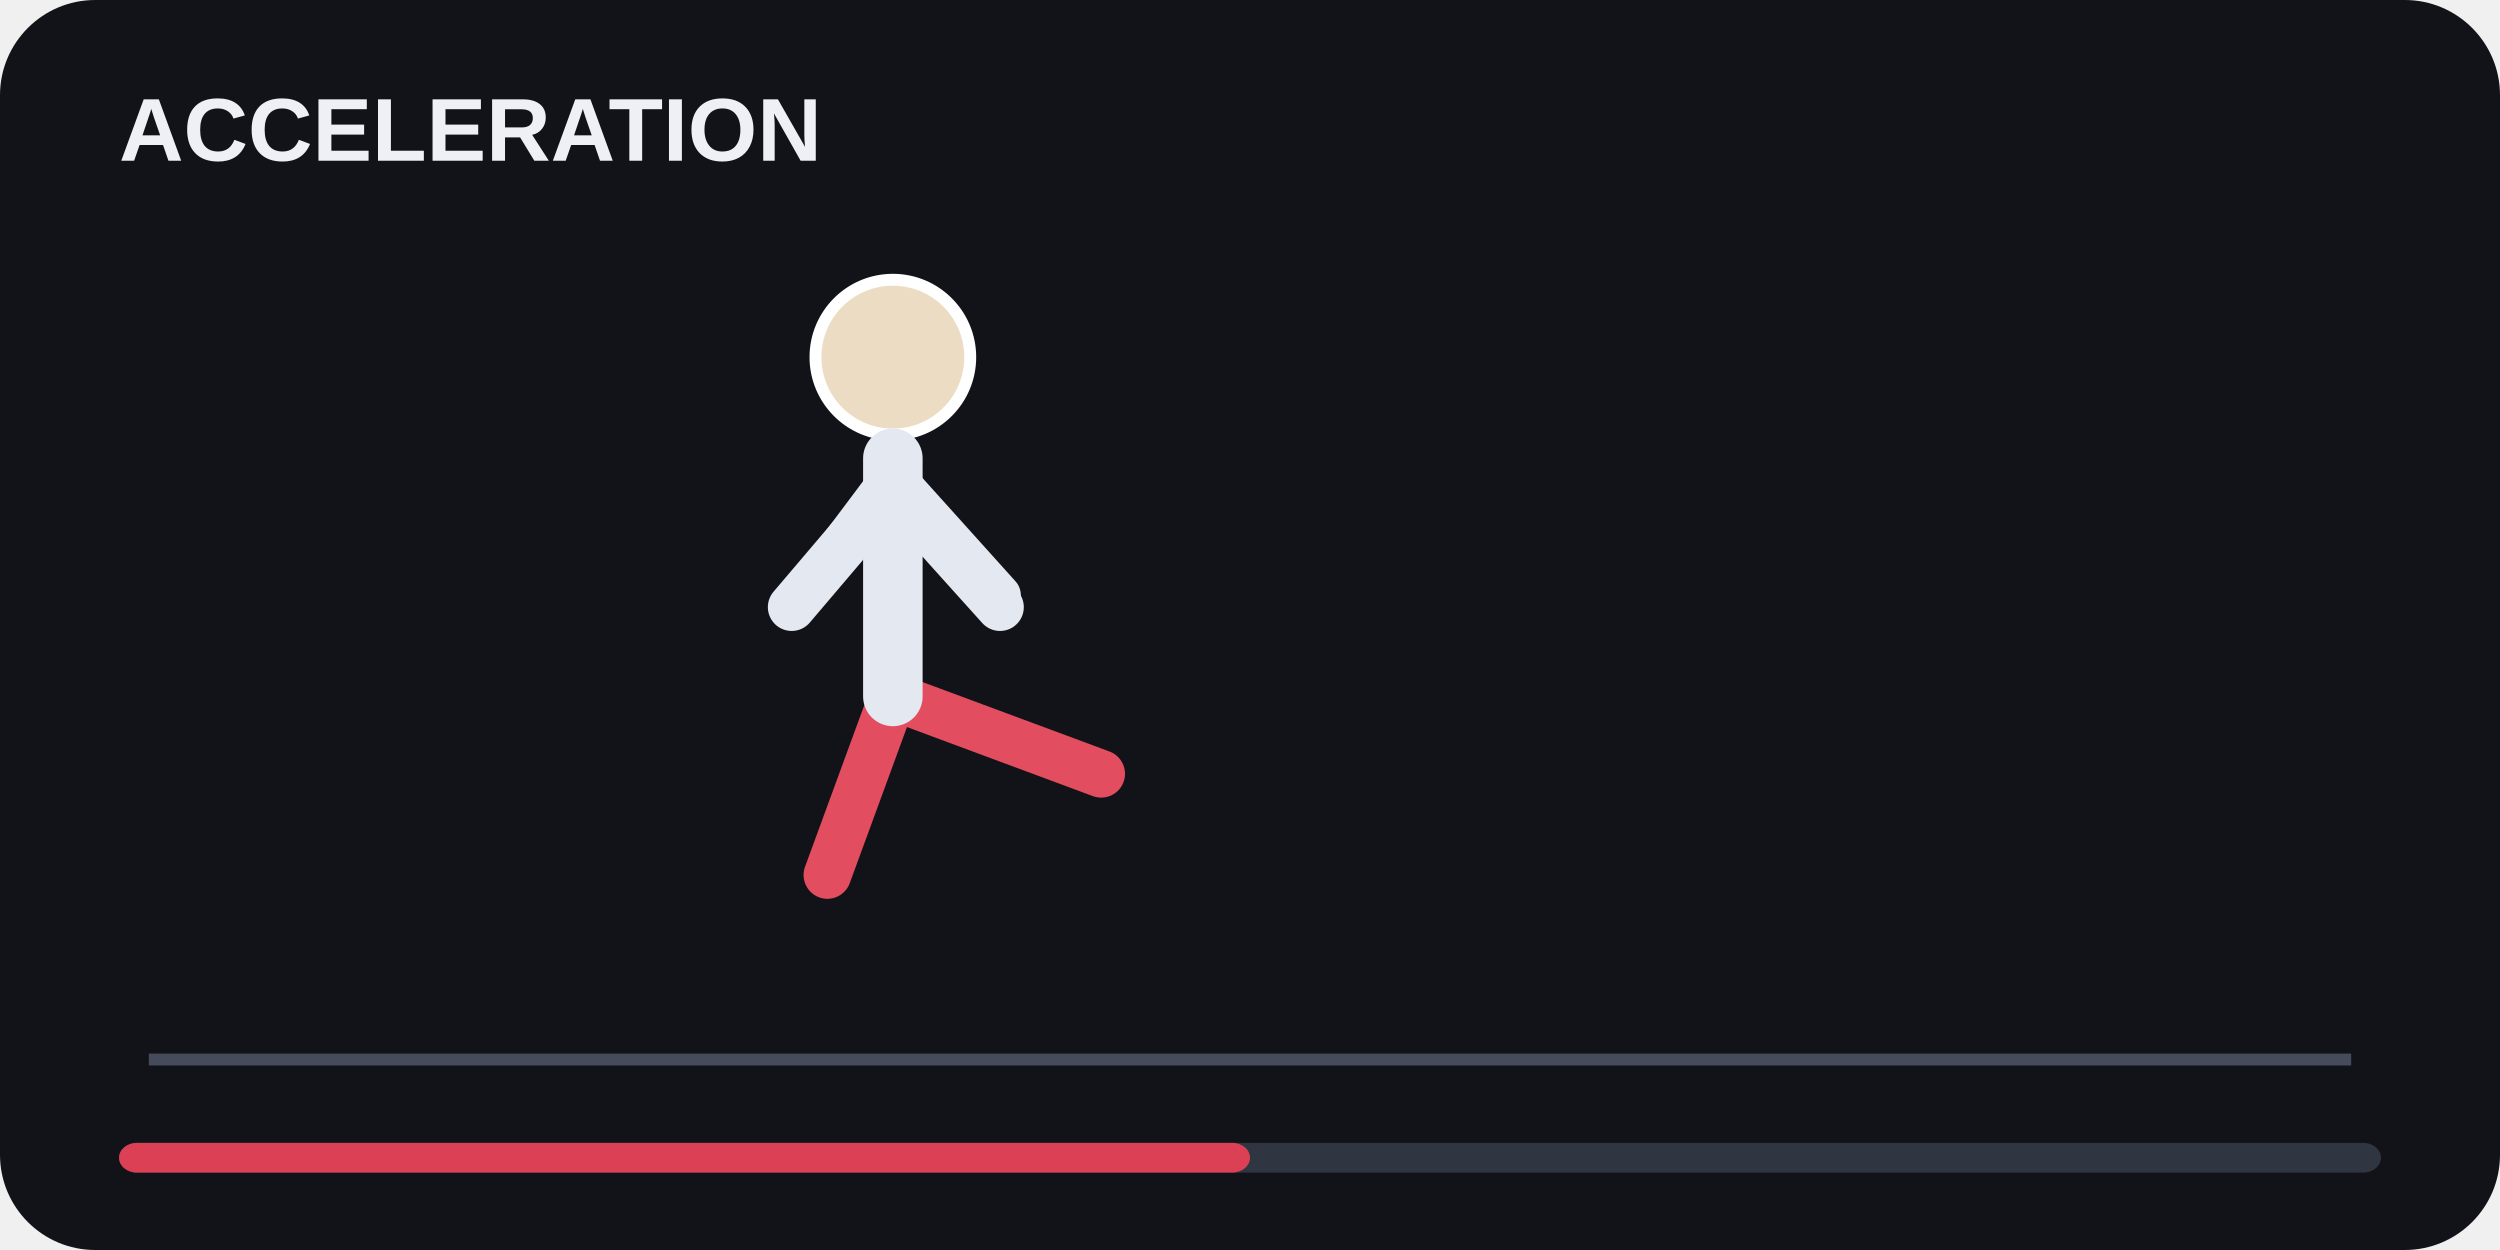
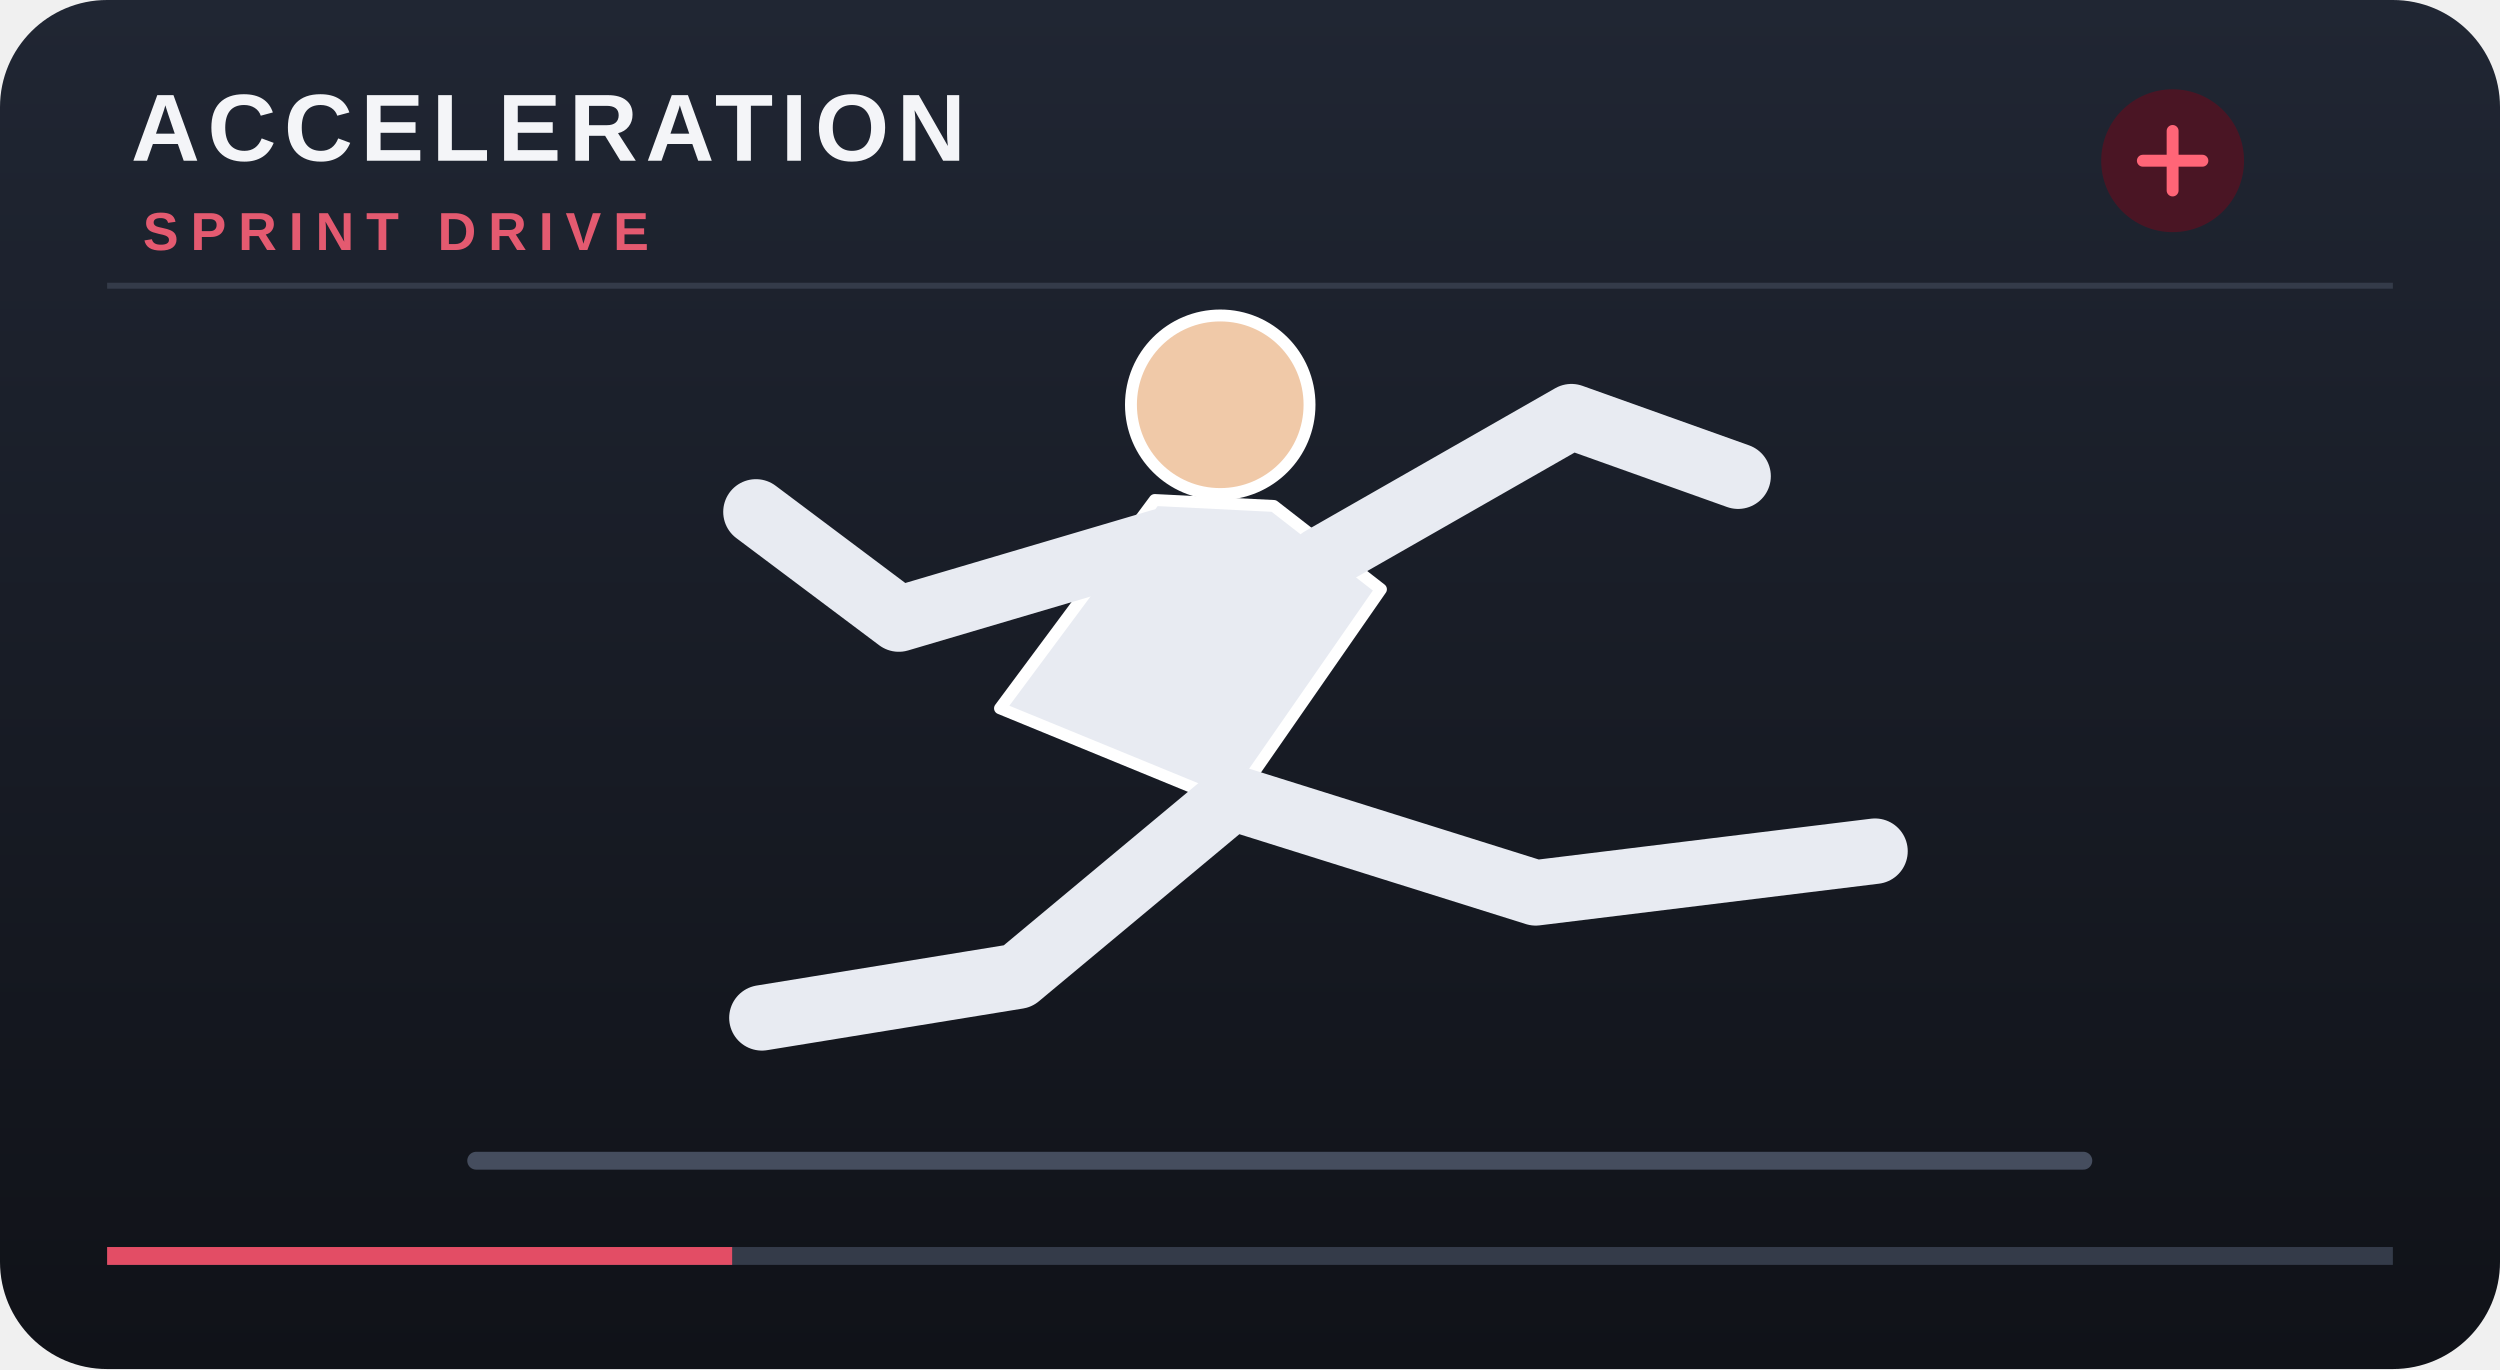
- <svg xmlns="http://www.w3.org/2000/svg" viewBox="0 0 420 210">
-   <rect width="420" height="210" rx="16" fill="#121318" />
-   <text x="20" y="27" fill="#eef0f5" font-family="Arial" font-size="15" font-weight="bold">ACCELERATION</text>
-   <path d="M25 178 H395" stroke="#454b5b" stroke-width="2" />
-   <g transform="translate(115 22)">
-     <g stroke="#e4e8f0" stroke-width="8" stroke-linecap="round" stroke-linejoin="round" fill="none">
-       <path d="M35 55 L35 95" />
-       <path d="M35 60 L18 80 M35 60 L53 80" />
-       <path d="M18 80 L35 55 L53 80 M35 55 L35 95 M35 95 L20 125 M35 95 L55 125" stroke="none" />
-     </g>
-     <g stroke="#e4e8f0" stroke-width="7" stroke-linecap="round" fill="none">
-       <path d="M35 58 L20 78 M35 58 L53 78" />
-     </g>
-     <g stroke="#e34d60" stroke-width="8" stroke-linecap="round" fill="none">
-       <path d="M35 95 L24 125">
-         <animateTransform attributeName="transform" type="translate" values="0 0;0 0;0 0" dur="1s" repeatCount="indefinite" />
-       </path>
-       <path d="M35 95 L70 108">
-         <animateTransform attributeName="transform" type="rotate" values="0 35 95;18 35 95;0 35 95" dur="1.2s" repeatCount="indefinite" />
-       </path>
-     </g>
-     <circle cx="35" cy="38" r="13" fill="#ebdcc3" stroke="#fff" stroke-width="2" />
-     <path d="M35 55 L35 95" stroke="#e4e8f0" stroke-width="10" stroke-linecap="round">
-       <animateTransform attributeName="transform" type="translate" values="0 0;0 2;0 0" dur="1.2s" repeatCount="indefinite" />
-     </path>
+ <svg xmlns="http://www.w3.org/2000/svg" viewBox="0 0 420 230">
+   <defs>
+     <linearGradient id="bg" x2="0" y2="1">
+       <stop stop-color="#202633" />
+       <stop offset="1" stop-color="#101218" />
+     </linearGradient>
+     <linearGradient id="red">
+       <stop stop-color="#ff687b" />
+       <stop offset="1" stop-color="#b51f3b" />
+     </linearGradient>
+   </defs>
+   <style>.label{font:700 16px Arial;letter-spacing:1.3px;fill:#f4f5f8}.sub{font:600 9px Arial;letter-spacing:2px;fill:#e45a70}.floor{stroke:#454d5e;stroke-width:3;fill:none;stroke-linecap:round}.equipment{stroke:#697386;stroke-width:7;fill:none;stroke-linecap:round;stroke-linejoin:round}.body{fill:#e8ebf2;stroke:#fff;stroke-width:2;stroke-linejoin:round}.skin{fill:#f0c9a8;stroke:#fff;stroke-width:2}.limb{fill:none;stroke:#e8ebf2;stroke-width:11;stroke-linecap:round;stroke-linejoin:round}.bodyline{fill:none;stroke:#e8ebf2;stroke-width:16;stroke-linecap:round;stroke-linejoin:round}.athlete{transform-origin:210px 115px;animation:move 2.4s ease-in-out infinite}@keyframes move{0%,100%{translate:0 0}50%{translate:0 -3px}}.motion{fill:none;stroke:url(#red);stroke-width:4;stroke-linecap:round;stroke-dasharray:7 7;animation:flow 1.5s linear infinite}@keyframes flow{to{stroke-dashoffset:-28}}</style>
+   <rect width="420" height="230" rx="18" fill="url(#bg)" />
+   <path d="M18 48H402" stroke="#343b49" />
+   <text x="22" y="27" class="label">ACCELERATION</text>
+   <text x="24" y="42" class="sub">SPRINT DRIVE</text>
+   <circle cx="365" cy="27" r="12" fill="#4a1524" />
+   <path d="M360 27h10m-5-5v10" stroke="#ff6577" stroke-width="2" stroke-linecap="round" />
+   <g class="athlete">
+     <circle cx="205" cy="68" r="15" class="skin" />
+     <path d="M194 84L168 119L207 135L232 99L214 85Z" class="body" />
+     <path d="M195 91L151 104L127 86M222 94L264 70L292 80M207 134L171 164L128 171M207 134L258 150L315 143" class="limb" />
  </g>
-   <rect x="20" y="192" width="380" height="5" rx="3" fill="#303542" />
-   <rect x="20" y="192" width="190" height="5" rx="3" fill="#dc4055">
-     <animate attributeName="width" values="5;380;5" dur="1.5s" repeatCount="indefinite" />
-   </rect>
+   <path d="M80 195H350" class="floor" />
+   <path d="M18 211H402" stroke="#343b49" stroke-width="3" />
+   <path d="M18 211H123" stroke="#e34d65" stroke-width="3" />
</svg>
